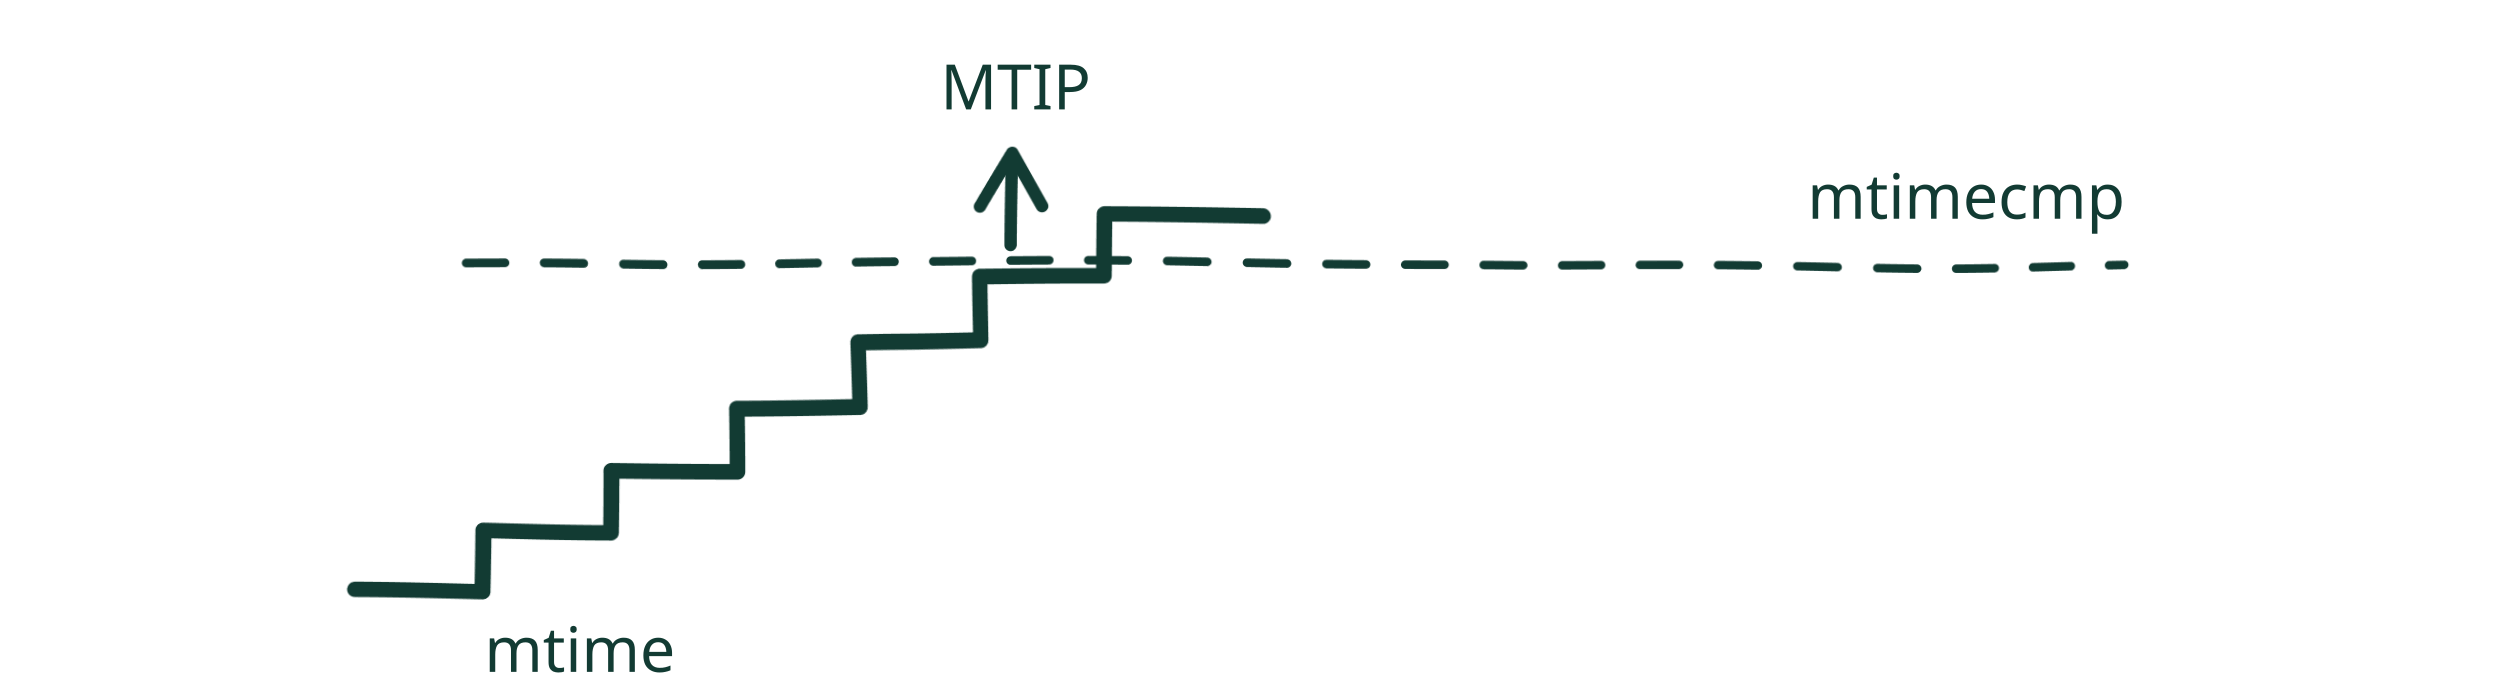
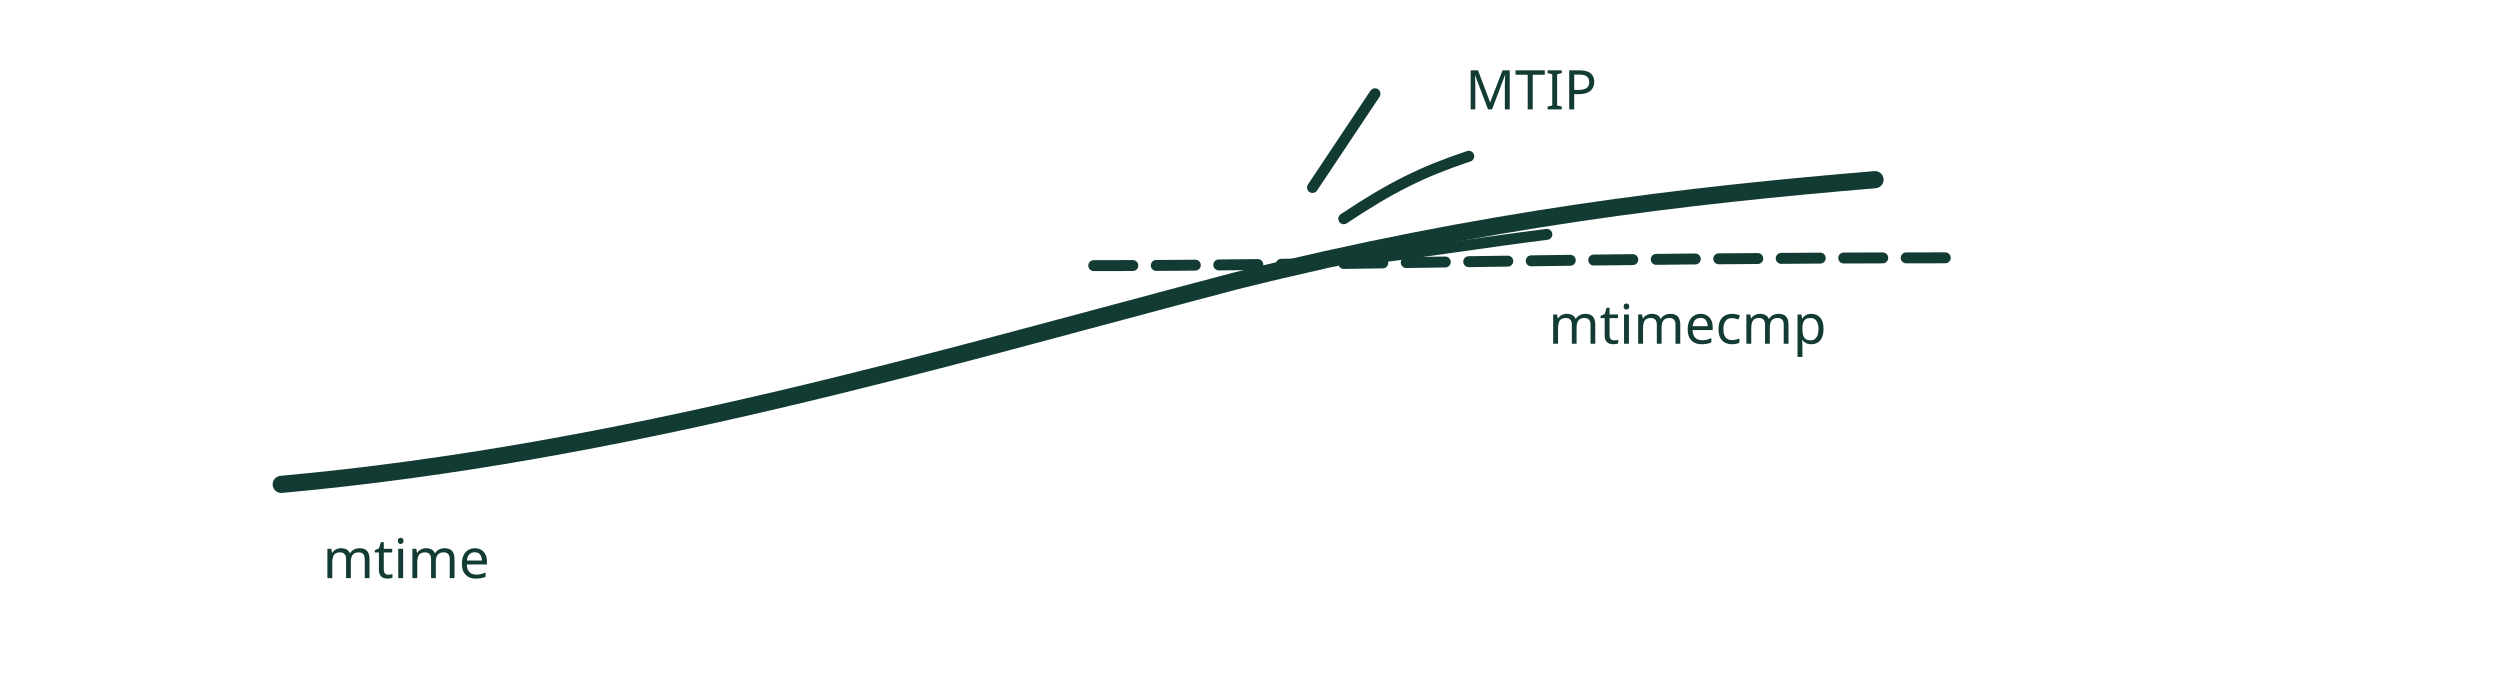
- <svg xmlns="http://www.w3.org/2000/svg" viewBox="0 0 320 88" role="img" aria-label="mtime 顺数电表跨过 mtimecmp 触发 MTIP 中断">
-   <defs>
-     <filter id="hw-gd32-08-mtime-delay" x="-5%" y="-5%" width="110%" height="110%">
-       <feTurbulence type="fractalNoise" baseFrequency="0.013" numOctaves="2" seed="8" result="n" />
-       <feDisplacementMap in="SourceGraphic" in2="n" scale="3.2" />
-     </filter>
-   </defs>
-   <g filter="url(#hw-gd32-08-mtime-delay)" fill="none" stroke="var(--cover-ink, #123b33)" stroke-linecap="round" stroke-linejoin="round">
-     <path d="M46 76 h16 v-8 h16 v-8 h16 v-8 h16 v-8 h16 v-8 h16 v-8 h20" stroke-width="2" />
-     <path d="M60 34 H272" stroke-width="1.1" stroke-dasharray="5 5" />
-     <path d="M130 32 V22" stroke-width="1.6" />
-     <path d="M126 27 L130 20 L134 27" stroke-width="1.6" />
-   </g>
-   <text x="62" y="86" font-size="8" font-family="sans-serif" fill="var(--cover-ink, #123b33)" stroke="none">mtime</text>
-   <text x="272" y="28" font-size="8" font-family="sans-serif" fill="var(--cover-ink, #123b33)" stroke="none" text-anchor="end">mtimecmp</text>
-   <text x="130" y="14" font-size="8" font-family="sans-serif" fill="var(--cover-ink, #123b33)" stroke="none" text-anchor="middle">MTIP</text>
+ <svg xmlns="http://www.w3.org/2000/svg" viewBox="0 0 320 88" role="img" aria-label="mtime 顺数电表跨过 mtimecmp 触发 MTIP 中断" fill="none" stroke="var(--cover-ink, #123b33)" stroke-linecap="round" stroke-linejoin="round">
+   <path d="M36 62 C 80 58, 120 46, 158 36 C 190 28, 216 25, 240 23" stroke-width="2.2" />
+   <path d="M140 34 C 170 34, 200 33, 250 33" stroke-width="1.4" stroke-dasharray="5 3" />
+   <path d="M172 28 C 178 24, 182 22, 188 20" stroke-width="1.4" />
+   <path d="M176 33 C 184 32, 190 31, 198 30" stroke-width="1.4" />
+   <path d="M168 24 C 172 18, 174 15, 176 12" stroke-width="1.4" />
+   <text x="52" y="74" font-size="7" font-family="sans-serif" fill="var(--cover-ink, #123b33)" stroke="none" text-anchor="middle">mtime</text>
+   <text x="216" y="44" font-size="7" font-family="sans-serif" fill="var(--cover-ink, #123b33)" stroke="none" text-anchor="middle">mtimecmp</text>
+   <text x="196" y="14" font-size="7" font-family="sans-serif" fill="var(--cover-ink, #123b33)" stroke="none" text-anchor="middle">MTIP</text>
</svg>
